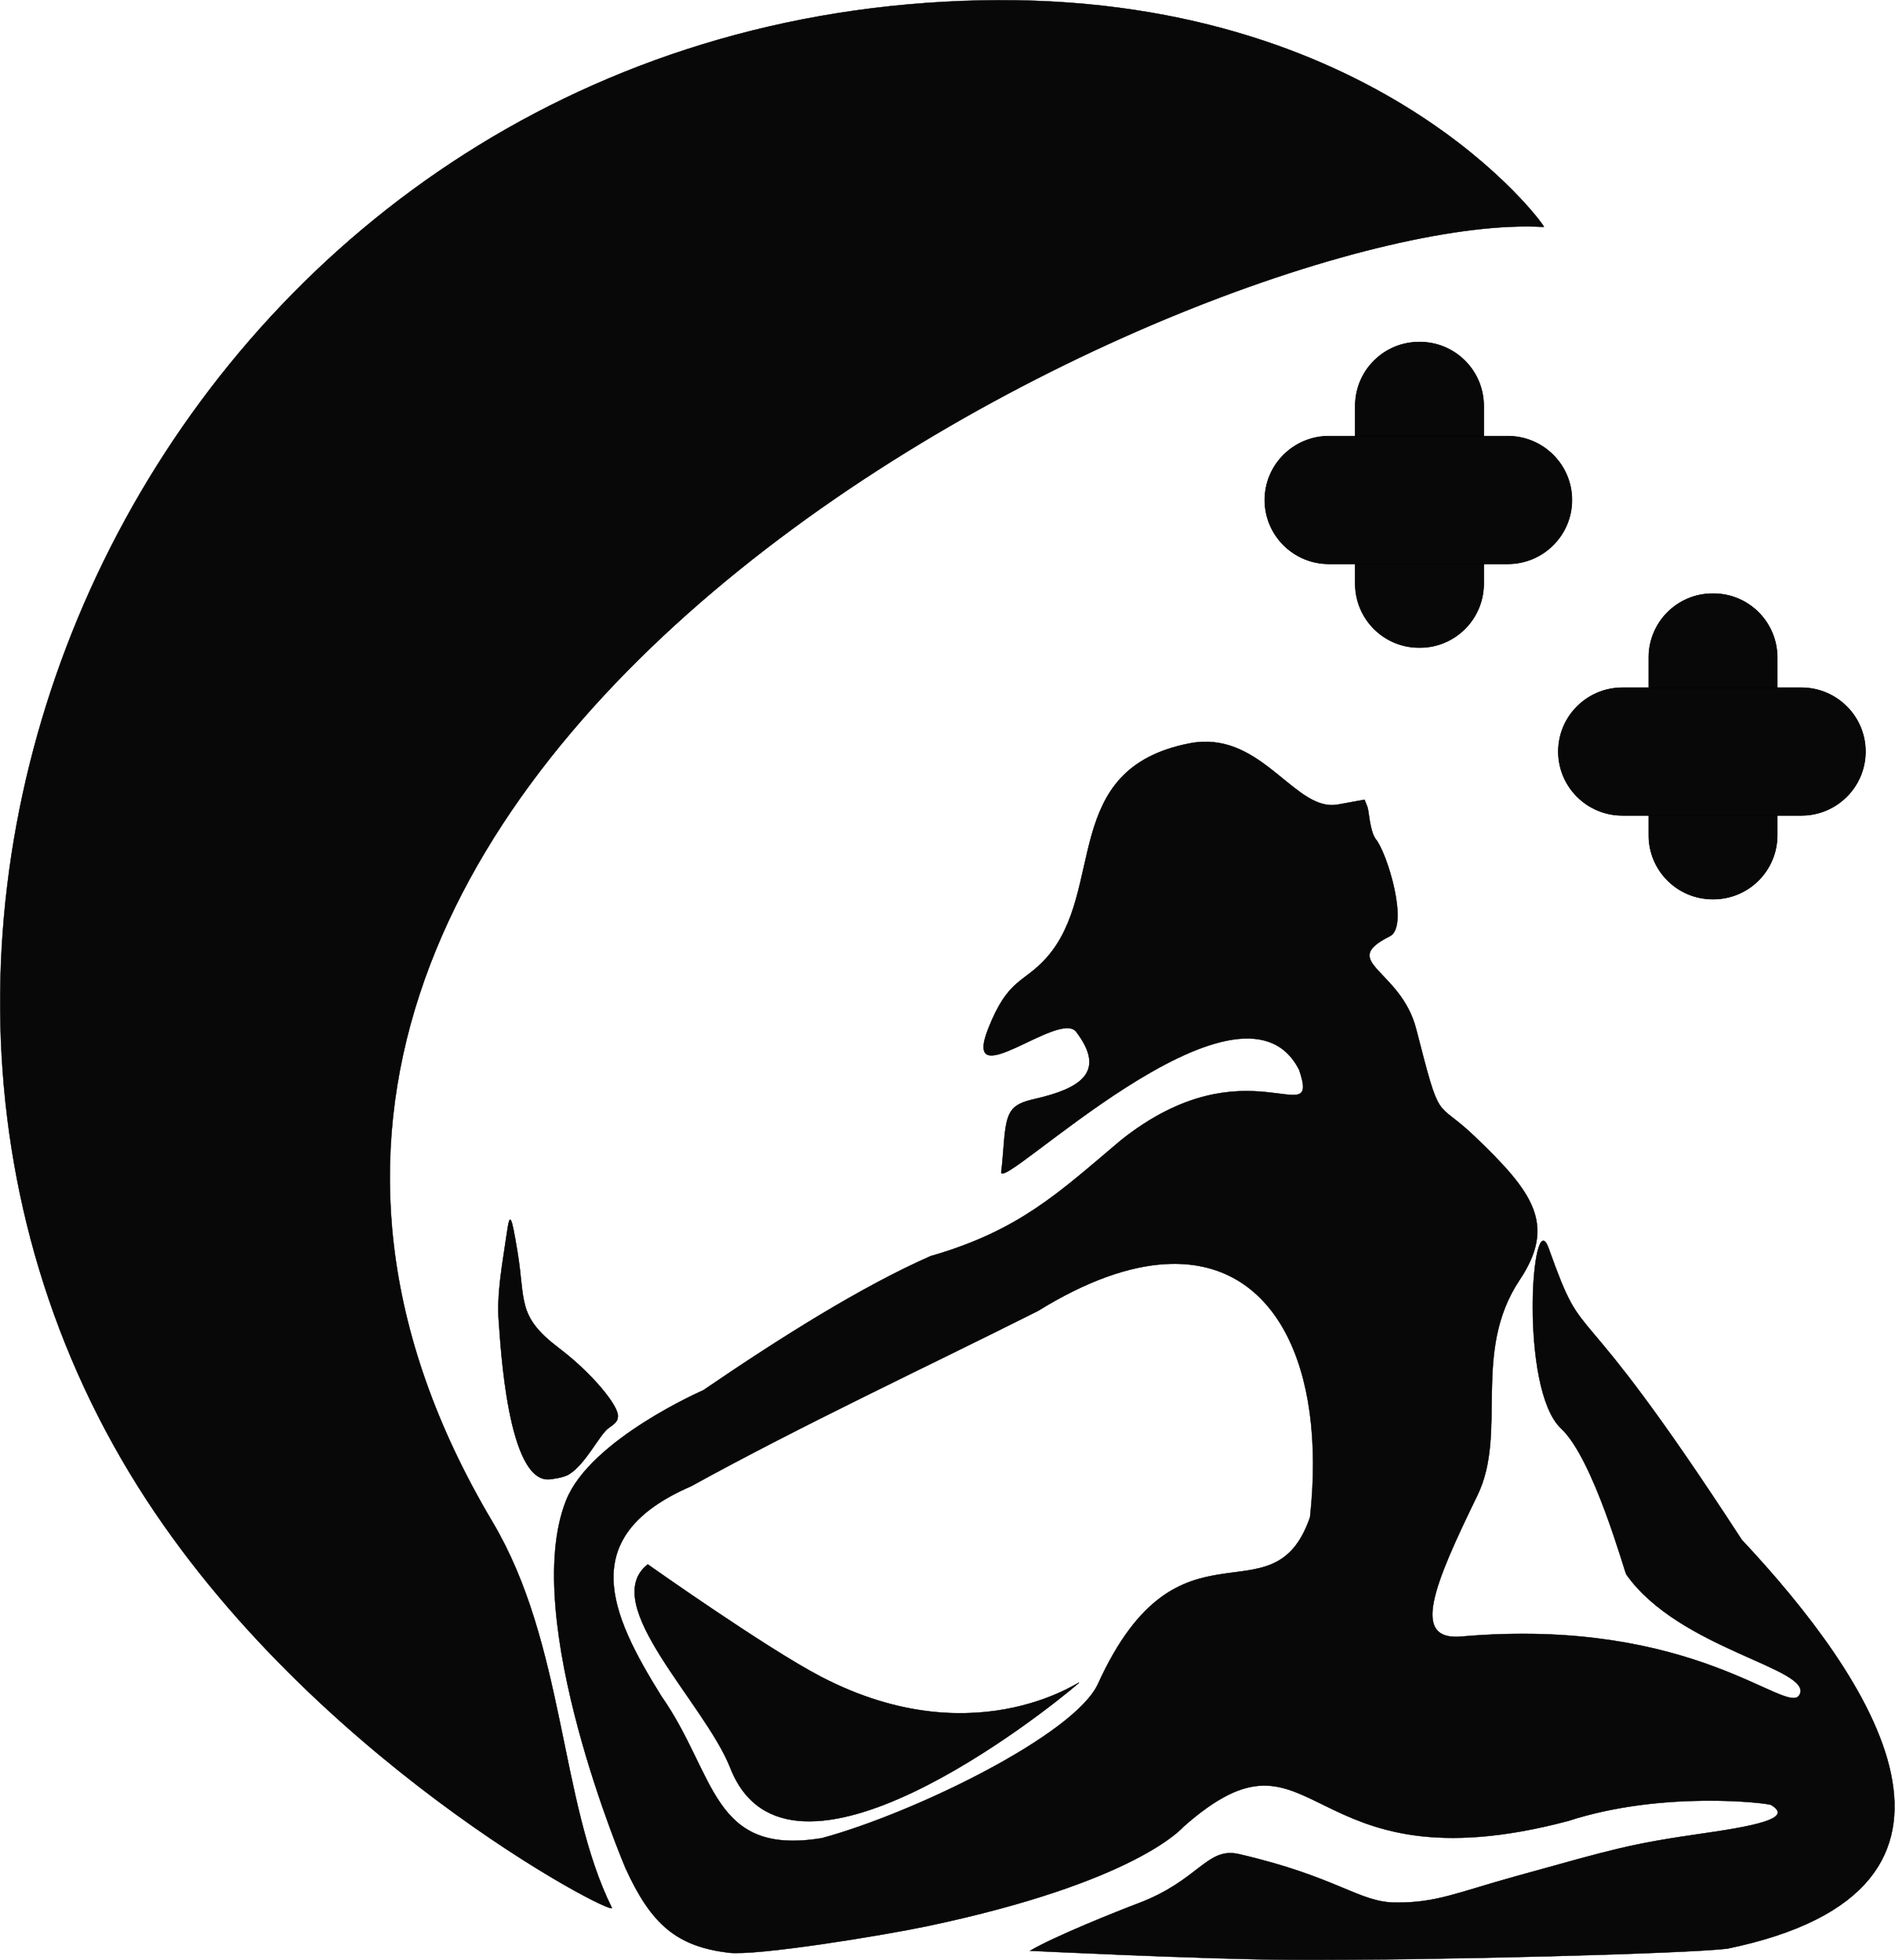
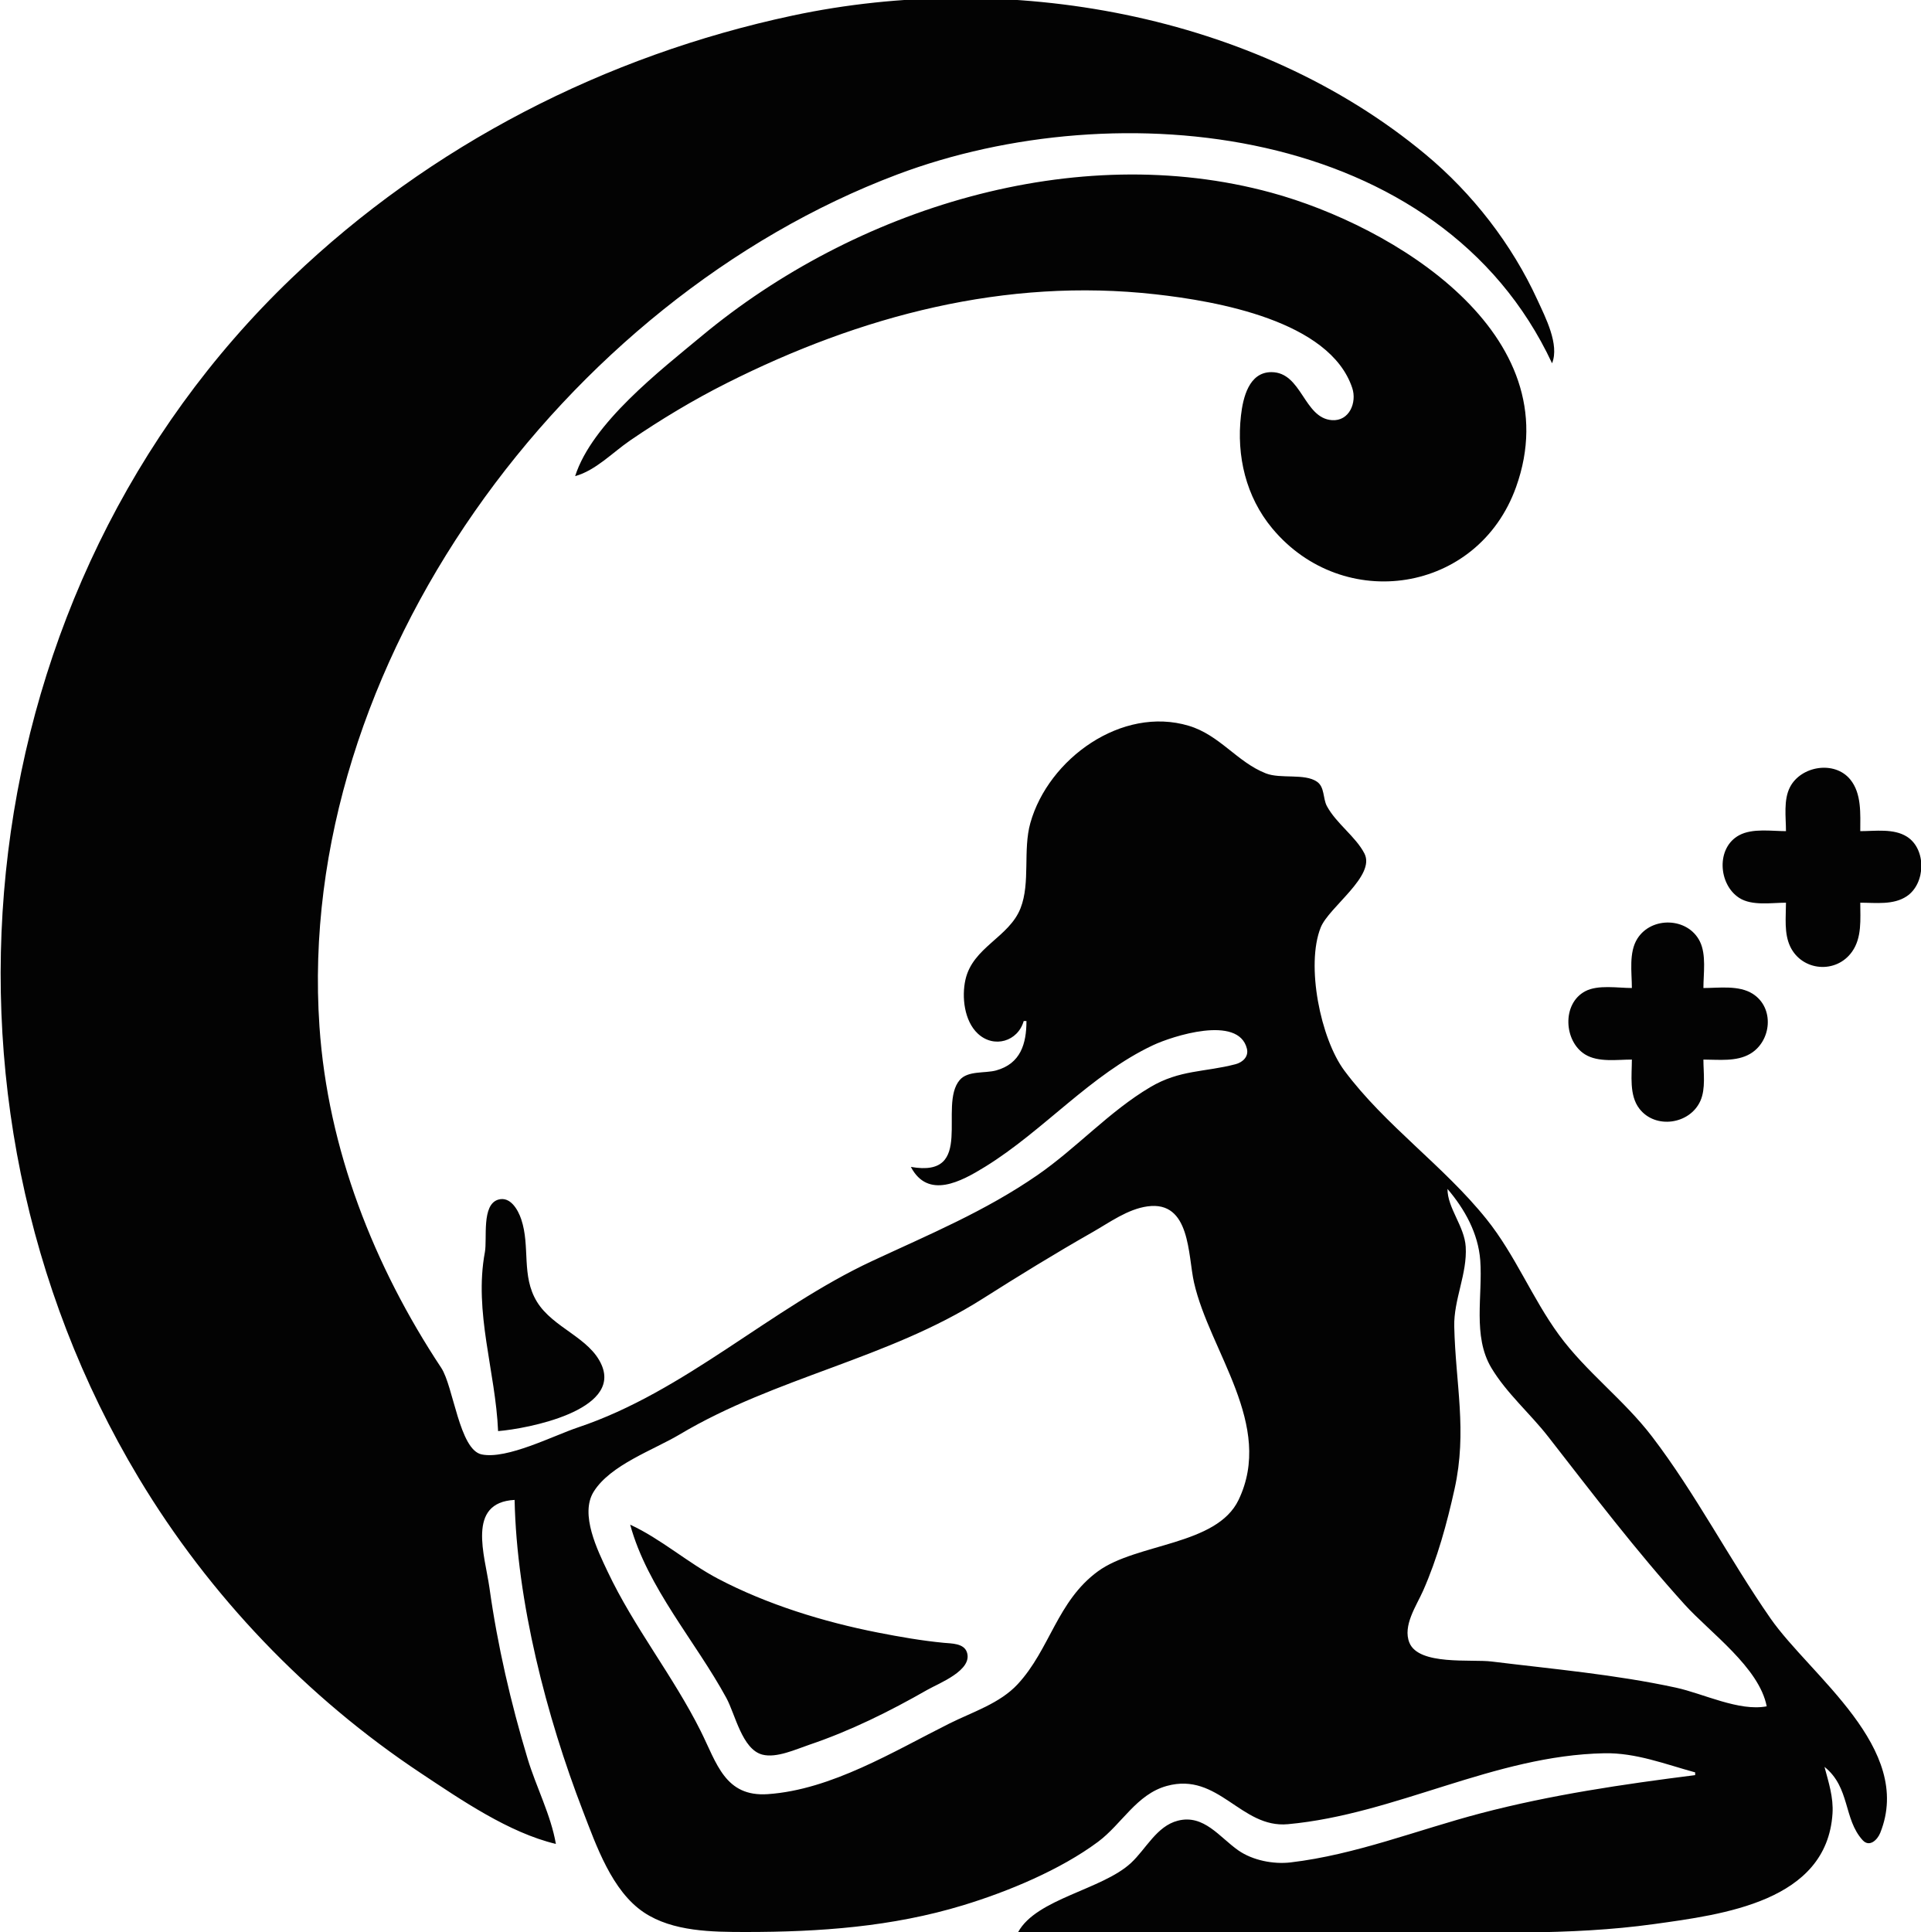
- <svg xmlns="http://www.w3.org/2000/svg" version="1.1" id="svg1" width="665.283" height="688.236" viewBox="0 0 665.283 688.236">
+ <svg xmlns="http://www.w3.org/2000/svg" version="1.1" id="svg1" width="698" height="702" viewBox="0 0 698 702">
  <defs id="defs1" />
-   <g id="g8" style="display:inline" transform="translate(-10.59443,-14.56028)">
-     <path id="path2" style="display:inline;fill:#080808;fill-opacity:1;fill-rule:nonzero;stroke:#000000;stroke-width:0.122" d="M 354.728,14.703 C 78.655,20.71 -70.14,322.478 56.071,531.727 115.835,630.81 227.32,688.268 225.423,684.441 206.95,647.185 209.062,591.947 183.491,548.91 24.039,280.539 439.026,87.402 552.722,94.248 553.498,94.295 494.482,11.662 354.728,14.703 Z m 78.092,260.342 c -1.475,0.059 -2.998,0.236 -4.574,0.545 -45.759,8.981 -29.127,51.693 -50.217,75.316 -8.054,9.021 -13.401,7.054 -20.41,24.781 -9.599,24.277 24.945,-6.599 30.859,1.186 10.712,14.1 1.541,19.895 -14.426,23.547 -8.68,1.985 -10.104,4.061 -11.008,16.059 -0.343,4.544 -0.734,8.757 -0.869,9.361 -2.201,9.843 84.015,-76.433 104.604,-35.566 7.744,22.807 -18.499,-10.412 -62.586,24.656 -21.746,18.335 -35.521,31.686 -66.871,40.715 -24.208,10.686 -52.375,28.375 -79.824,47.107 0,0 -39.481,17.165 -48.081,38.557 -16.636,41.379 20.8,129.201 20.8,129.201 9.112,20.041 18.161,27.481 36.148,29.725 9.752,1.216 54.326,-6.065 69.758,-9.316 73.723,-15.533 89.766,-34.694 90.131,-35.016 47.238,-41.639 40.475,23.126 135.002,-1.945 33.108,-10.778 70.152,-6.284 71.275,-5.588 6.571,4.069 -1.004,6.691 -23.217,9.877 -26.957,3.866 -31.509,5.467 -66.297,15.098 -21.006,5.815 -27.929,9.38 -42.346,9.293 -13.041,-0.078 -20.342,-8.99 -55.018,-17.021 -11.315,-2.621 -14.019,9.218 -35.377,17.277 -7.389,2.788 -29.19,11.504 -38.014,16.662 0,0 61.371,3.031 92.084,3.166 50.93,0.224 138.33,-2.163 152.744,-3.908 101.18,-20.904 50.329,-95.28 5.086,-143.576 -61.03,-93.966 -54.042,-63.781 -67.814,-102.369 -5.864,-16.431 -10.476,49.417 4.402,63.318 11.398,10.65 22.254,50.354 22.879,51.238 18.634,26.388 65.768,32.999 60.818,42.244 -4.185,7.816 -36.699,-27.609 -118.781,-20.449 -17.759,1.549 -9.8,-17.805 5.662,-49.566 10.761,-22.105 -2.154,-50.191 14.852,-75.689 13,-19.491 4.652,-30.843 -15.945,-50.508 -13.94,-13.308 -11.601,-3.304 -20.387,-37.525 -5.422,-21.12 -27.619,-23.457 -9.252,-32.617 6.858,-3.42 -0.909,-29.373 -5.045,-34.207 -2.065,-3.098 -2.281,-9.779 -2.834,-11.186 l -1.004,-2.559 -9.432,1.717 c -14.226,2.588 -25.357,-22.915 -47.477,-22.033 z M 419.868,458.422 c 38.28,-2.177 56.491,35.737 50.717,88.891 -13.048,37.83 -46.033,-3.923 -74.447,58.508 -8.139,17.884 -64.609,45.426 -96.957,54.182 -38.891,6.397 -37.051,-22.285 -56.359,-49.84 -18.087,-29.091 -30.2,-56.103 10.342,-73.68 40.13,-22.059 80.868,-41.004 121.879,-61.6 17.075,-10.555 32.066,-15.735 44.826,-16.461 z" />
-     <path style="display:inline;fill:#080808;fill-opacity:1;fill-rule:nonzero;stroke:#000000;stroke-width:0.137" d="m 185.775,479.158 c -0.863,-10.306 1.176,-20.276 2.791,-31.555 1.071,-7.485 1.525,-6.702 3.699,6.388 2.917,17.563 -0.318,22.663 14.639,33.997 11.472,8.693 20.627,19.896 20.65,23.699 0.01,1.66 -0.607,2.487 -3.16,4.236 -3.334,2.284 -7.939,12.547 -14.035,16.343 -1.947,1.213 -6.149,1.662 -6.663,1.721 -14.943,1.698 -17.36,-48.15 -17.919,-54.828 z" id="path3" />
-     <path style="display:inline;fill:#080808;fill-opacity:1;fill-rule:nonzero;stroke:#000000;stroke-width:0.137" d="m 238.044,563.884 c 0,0 41.53,29.4 60.761,39.421 56.132,29.249 94.292,-1.127 90.377,2.397 -11.458,9.911 -101.719,81.672 -122.14,29.678 -8.98,-22.863 -46.587,-57.719 -28.998,-71.496 z" id="path3-1" />
-     <rect style="fill:#080808;fill-opacity:1;fill-rule:nonzero;stroke:#000000;stroke-width:0.215" id="rect6-5" width="45.093" height="107.279" x="589.535" y="223.002" ry="22.431" />
-     <rect style="fill:#080808;fill-opacity:1;fill-rule:nonzero;stroke:#000000;stroke-width:0.215" id="rect6-1-3" width="44.862" height="107.832" x="256.037" y="-665.606" ry="22.547" transform="rotate(90)" />
-     <rect style="display:inline;fill:#080808;fill-opacity:1;fill-rule:nonzero;stroke:#000000;stroke-width:0.215" id="rect6-5-1" width="45.093" height="107.279" x="486.464" y="134.672" ry="22.431" />
-     <rect style="display:inline;fill:#080808;fill-opacity:1;fill-rule:nonzero;stroke:#000000;stroke-width:0.215" id="rect6-1-3-0" width="44.862" height="107.832" x="167.707" y="-562.535" ry="22.547" transform="rotate(90)" />
-   </g>
+   <path style="fill:#030303;stroke:none" d="m 202,670 c -1.811,-10.523 -7.191,-20.745 -10.28,-31 -6.083,-20.192 -10.93,-41.097 -13.85,-62 -1.646,-11.782 -8.493,-31.084 9.13,-32 0.761,36.847 11.6,78.785 24.811,113 4.847,12.553 10.535,29.112 22.19,36.895 10.474,6.995 24.808,7.104 36.999,7.105 26.814,0.002 53.202,-1.866 79,-9.721 16.279,-4.956 35.307,-12.855 49,-23.04 8.666,-6.447 13.997,-17.282 25,-20.311 18.818,-5.181 26.9,15.472 44,13.901 39.23,-3.605 74.93,-25.003 115,-25.775 11.517,-0.222 22.132,3.979 33,6.946 v 1 c -26.208,3.315 -52.414,7.157 -78,13.884 -22.909,6.023 -45.344,15.038 -69,17.829 -6.253,0.738 -13.789,-0.731 -19,-4.362 -6.802,-4.739 -12.518,-13.235 -22,-10.792 -7.689,1.98 -11.54,10.271 -17.004,15.348 C 400.533,686.628 376.655,689.867 370,702 h 138 c 30.975,0 62.275,1.4 93,-2.87 25.066,-3.483 62.824,-8.177 64.91,-40.13 0.388,-5.947 -1.41,-11.346 -2.91,-17 9.365,7.478 6.85,18.922 13.853,26.623 2.477,2.724 5.373,-0.077 6.404,-2.644 C 695.617,635.213 657.848,608.868 643.344,588 c -14.951,-21.512 -27.105,-45.18 -42.998,-66 -10.209,-13.373 -24.044,-23.564 -33.856,-37 -9.776,-13.387 -15.838,-28.952 -26.297,-42 -15.563,-19.415 -36.783,-34 -51.677,-54 -8.632,-11.591 -14.063,-38.306 -8.585,-52 2.961,-7.402 20.082,-18.754 15.876,-26.896 -3.174,-6.143 -10.222,-10.872 -13.632,-17.208 -1.496,-2.78 -0.746,-6.9 -3.607,-8.868 C 474.048,280.92 465.366,283.114 460,281.009 449.539,276.906 443.281,267.105 432,263.721 407.656,256.419 380.999,275.687 374.428,299 c -2.784,9.879 0.071,21.685 -3.576,31 -4.155,10.612 -17.381,14.141 -20.029,26 -1.396,6.252 -0.423,14.985 4.518,19.581 5.867,5.458 14.561,2.808 16.66,-4.581 h 1 c -0.005,8.187 -2.074,15.465 -11,17.941 -4.054,1.125 -10.292,0.006 -13.258,3.492 C 340.791,401.78 354.626,428.172 331,424 c 6.235,11.878 18.234,5.345 27,-0.065 21.283,-13.135 38.318,-33.492 61,-44.154 6.884,-3.236 31.057,-11.148 34.11,1.258 0.715,2.905 -1.539,4.963 -4.129,5.643 -11.235,2.949 -20.224,1.96 -30.981,8.333 -14.954,8.86 -26.738,22.108 -41,31.96 -19.009,13.131 -39.217,21.506 -60,31.189 -37.069,17.271 -67.944,47.437 -107,60.503 -8.829,2.954 -25.761,11.691 -34.957,9.806 C 166.914,526.807 164.792,503.738 160.333,497 135.859,460.018 119.139,417.531 116.09,373 107.077,241.385 205.448,108.888 326,63.425 406.306,33.14 523.421,45.085 564,132 c 2.767,-6.784 -2.463,-16.786 -5.309,-23 C 549.42,88.751 535.107,70.306 518,56.081 456.067,4.582 365.778,-10.927 288,5.661 219.899,20.186 156.452,52.719 106,101.039 -11.741,213.806 -32.51,398.888 50.4,537 76.039,579.71 111.531,616.823 153,644.333 c 14.472,9.6 31.928,21.612 49,25.667 m 7,-497 c 7.45,-2.029 13.686,-8.659 20,-12.971 11.143,-7.611 22.948,-14.712 35,-20.781 48.736,-24.54 101.312,-38.437 156,-32.298 21.778,2.445 63.265,9.508 71.397,34.05 1.73,5.221 -1.039,12.114 -7.397,11.663 -10.252,-0.728 -10.896,-17.445 -21.999,-17.445 -8.198,0 -10.32,9.375 -11.05,15.782 -1.666,14.634 1.778,29.478 11.376,41 25.78,30.946 74.72,23.656 88.584,-15 C 570.919,121.212 506.298,82.093 462,70.011 390.631,50.545 310.508,75.924 255,122.081 239.932,134.611 215.149,153.736 209,173 m 440,129 c -5.302,0 -12.116,-1.112 -16.957,1.457 -8.515,4.519 -7.641,17.906 -0.025,22.801 C 636.651,329.235 643.735,328 649,328 c 0,5.201 -0.762,11.171 1.573,15.996 4.313,8.912 16.658,9.959 22.433,1.819 C 676.668,340.652 676,333.979 676,328 c 5.555,0 12.039,0.918 16.895,-2.344 6.901,-4.636 7.208,-17.109 0.061,-21.647 C 688.14,300.952 681.441,302 676,302 c 0,-6.197 0.558,-13.657 -3.652,-18.786 -5.722,-6.972 -17.92,-4.904 -21.891,2.802 C 648.05,290.685 649,296.913 649,302 m -56,57 c -5.105,0 -12.316,-1.283 -16.957,1.179 -8.542,4.533 -7.752,18.217 -0.028,22.963 C 580.804,386.084 587.622,385 593,385 c 0,5.756 -1.029,12.926 2.703,17.812 5.792,7.583 18.385,5.767 22.208,-2.827 C 619.883,395.549 619,389.744 619,385 c 5.551,0 11.989,0.842 16.985,-2.09 7.787,-4.57 8.945,-16.749 0.911,-21.821 C 631.855,357.908 624.677,359 619,359 c 0,-5.275 1.118,-12.129 -1.318,-16.985 -4.371,-8.713 -17.521,-9.1 -22.673,-0.971 C 591.816,346.083 593,353.305 593,359 m -67,73 c 6.275,7.362 11.187,16.153 11.91,26 0.935,12.743 -2.86,27.469 4.021,39 5.483,9.187 14.079,16.577 20.645,25 16.207,20.791 31.88,41.422 49.594,61 9.269,10.244 27.1,22.887 29.83,37 -10.059,1.935 -23.049,-4.639 -33,-6.79 -22.21,-4.801 -44.514,-6.733 -67,-9.495 -7.372,-0.905 -26.426,1.513 -29.837,-6.823 -2.525,-6.172 2.572,-13.452 4.975,-18.892 5.206,-11.785 8.664,-24.445 11.438,-37 4.655,-21.077 0.356,-38.128 -0.12,-59 -0.223,-9.79 4.771,-19.193 4.166,-29 -0.46,-7.457 -6.641,-14.037 -6.621,-21 m -345,88 c 10.796,-0.882 44.76,-7.481 37.632,-23.996 -4.333,-10.04 -17.668,-13.451 -23.513,-23.005 -5.788,-9.461 -2.35,-20.001 -5.718,-29.995 -1.139,-3.38 -3.921,-8.383 -8.296,-7.128 -6.221,1.785 -3.995,14.223 -4.909,19.124 -4.061,21.781 3.87,43.249 4.804,65 m 236,-81.659 c 15.661,-2.15 14.643,17.769 16.888,27.659 5.708,25.142 29.218,51.805 16.193,79 -7.953,16.605 -37.01,15.662 -51.081,25.927 -14.856,10.838 -17.421,28.341 -29.185,41.029 -6.515,7.027 -16.438,10.102 -24.815,14.29 -20.206,10.103 -42.913,24.083 -66,25.664 -15.558,1.065 -18.541,-11.254 -24.37,-22.911 -10.035,-20.068 -24.257,-37.679 -33.849,-58 -3.61,-7.648 -10.167,-20.8 -5.039,-28.996 6.111,-9.767 21.65,-15.084 31.258,-20.803 34.943,-20.799 75.54,-27.397 110,-49.254 13.153,-8.342 26.458,-16.524 40,-24.228 6.212,-3.534 12.746,-8.382 20,-9.378 M 229,554 c 6.262,22.895 23.766,42.383 34.971,63 3.217,5.919 5.689,18.632 13.069,20.552 5.13,1.335 12.146,-1.931 16.96,-3.556 15.028,-5.071 29.265,-12.146 43,-19.995 4.132,-2.362 16.687,-7.122 14.338,-13.722 -1.143,-3.213 -5.595,-3.092 -8.338,-3.353 -8.015,-0.763 -16.101,-2.18 -24,-3.729 -19.625,-3.849 -40.248,-10.202 -58,-19.516 C 250.027,567.922 240.073,559.071 229,554 m 434,87 -1,1 z" id="path1" />
</svg>
